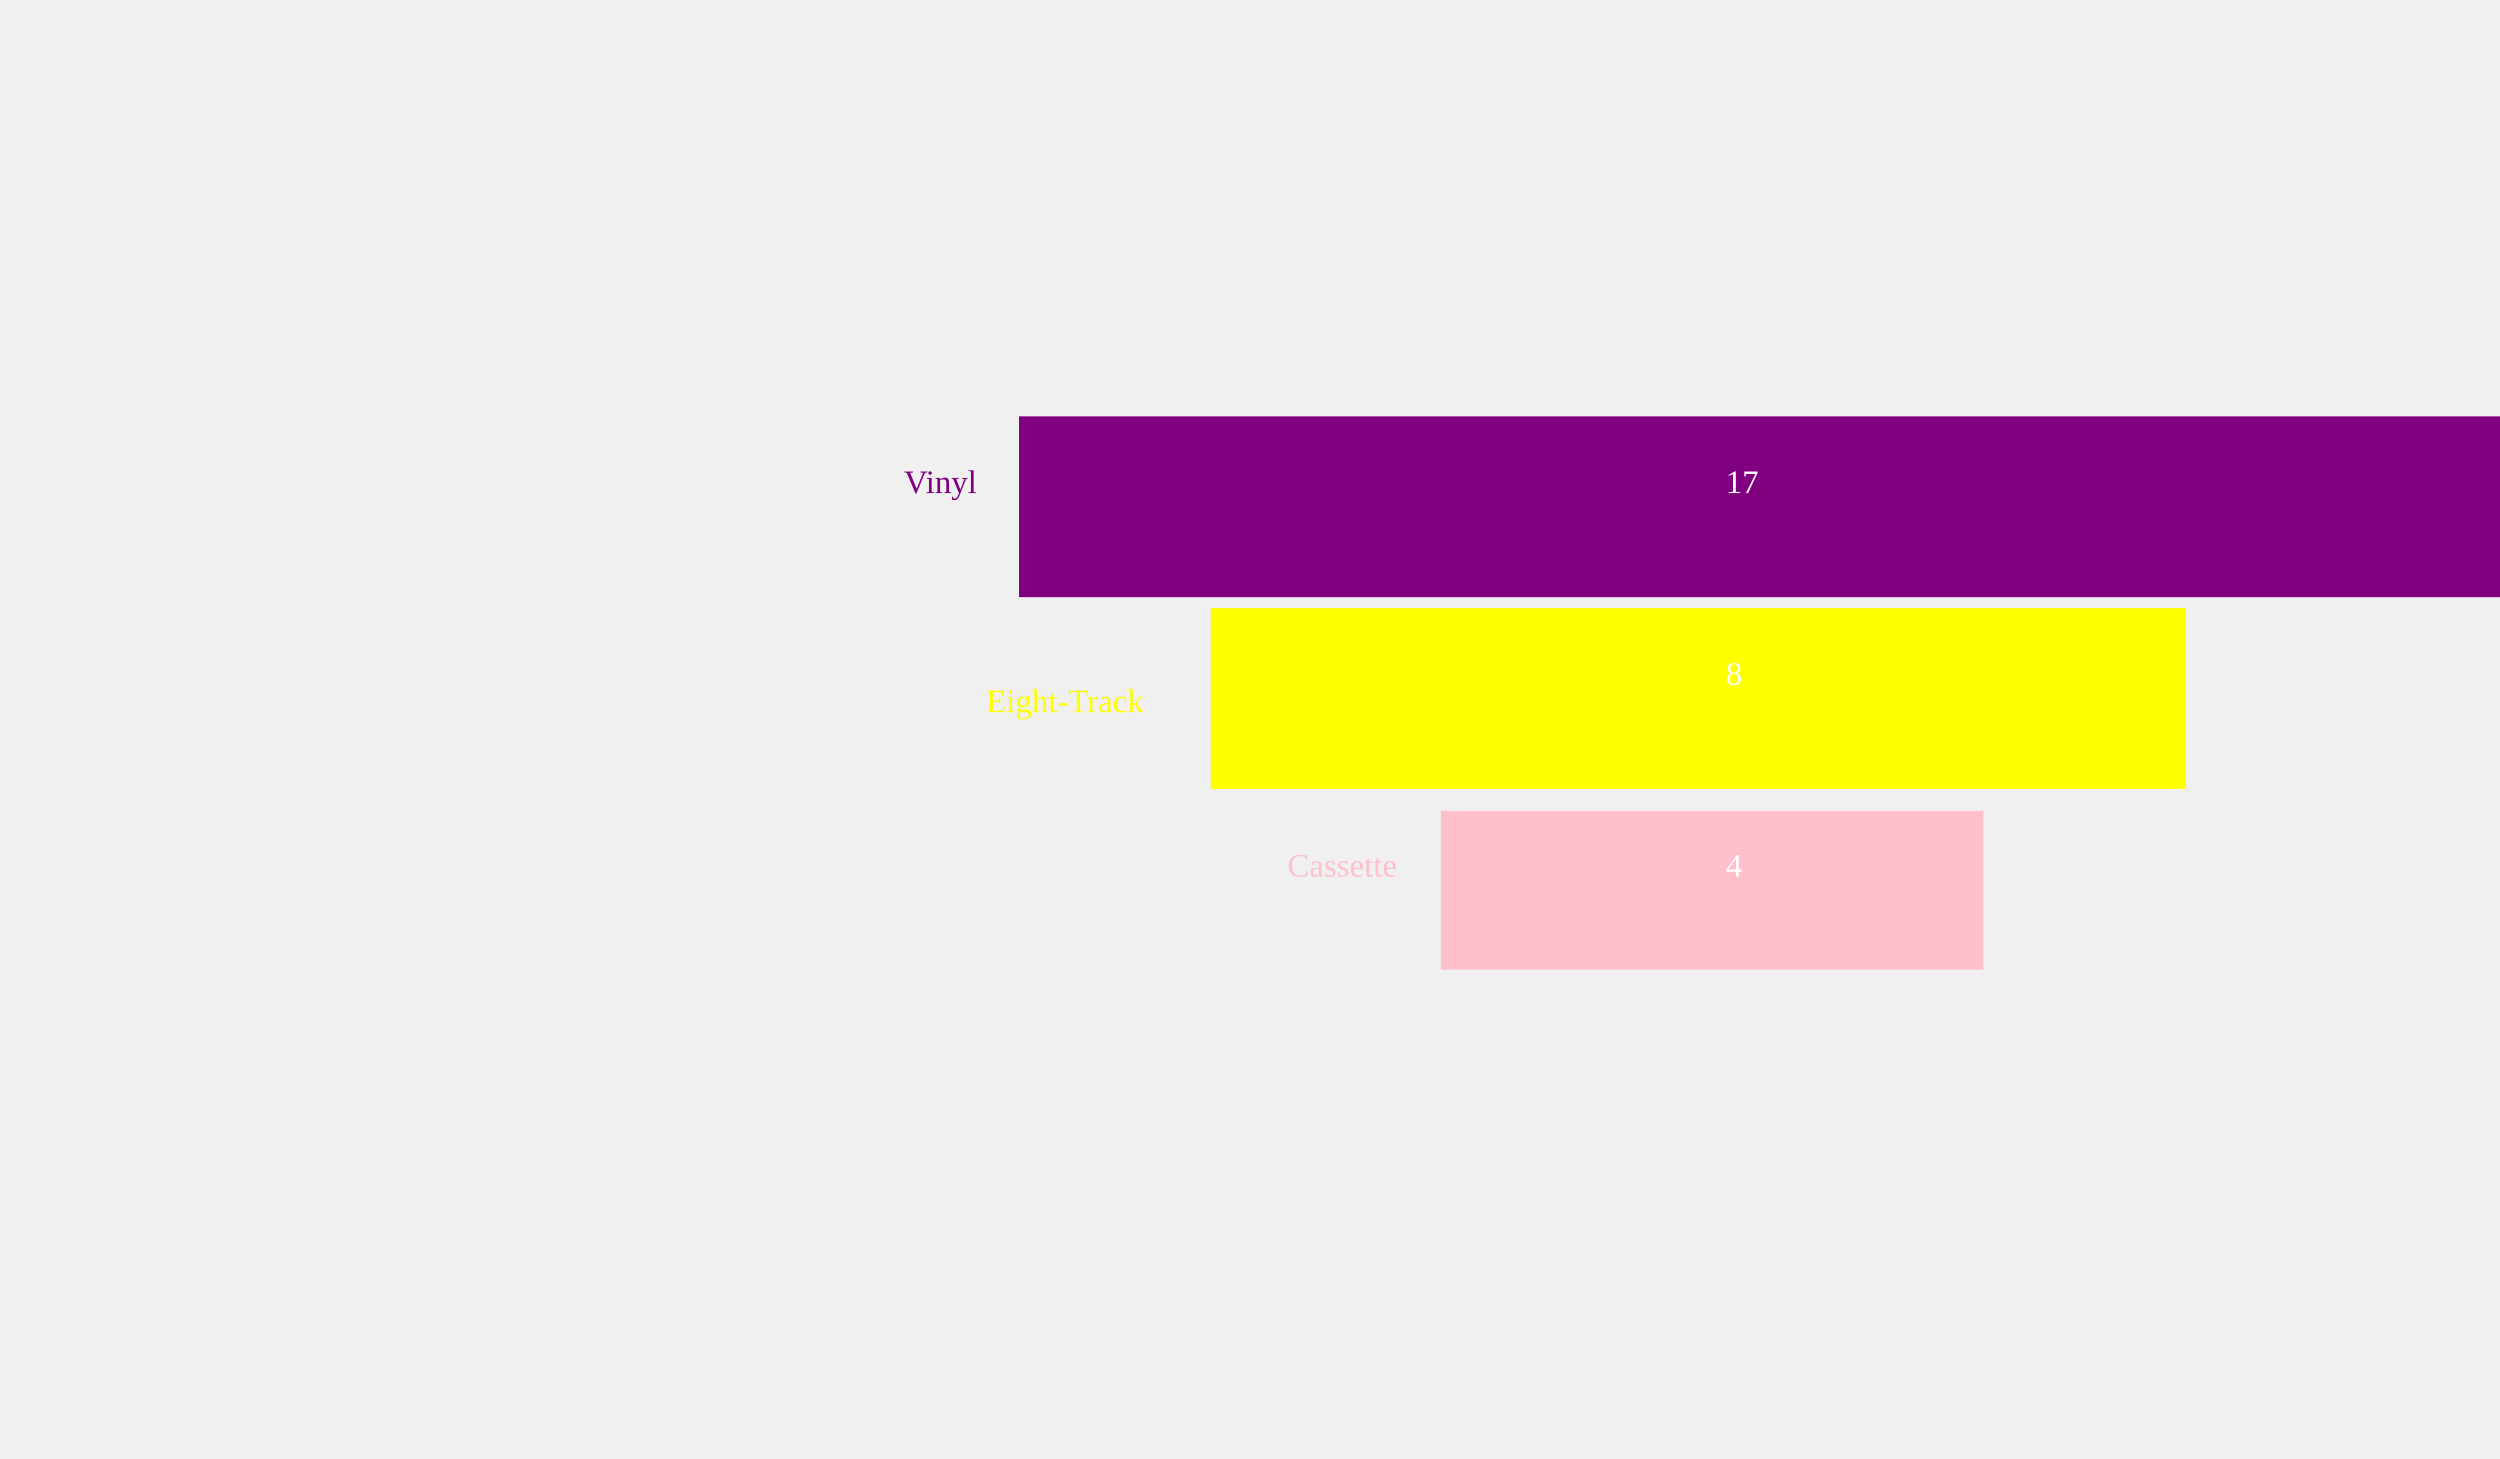
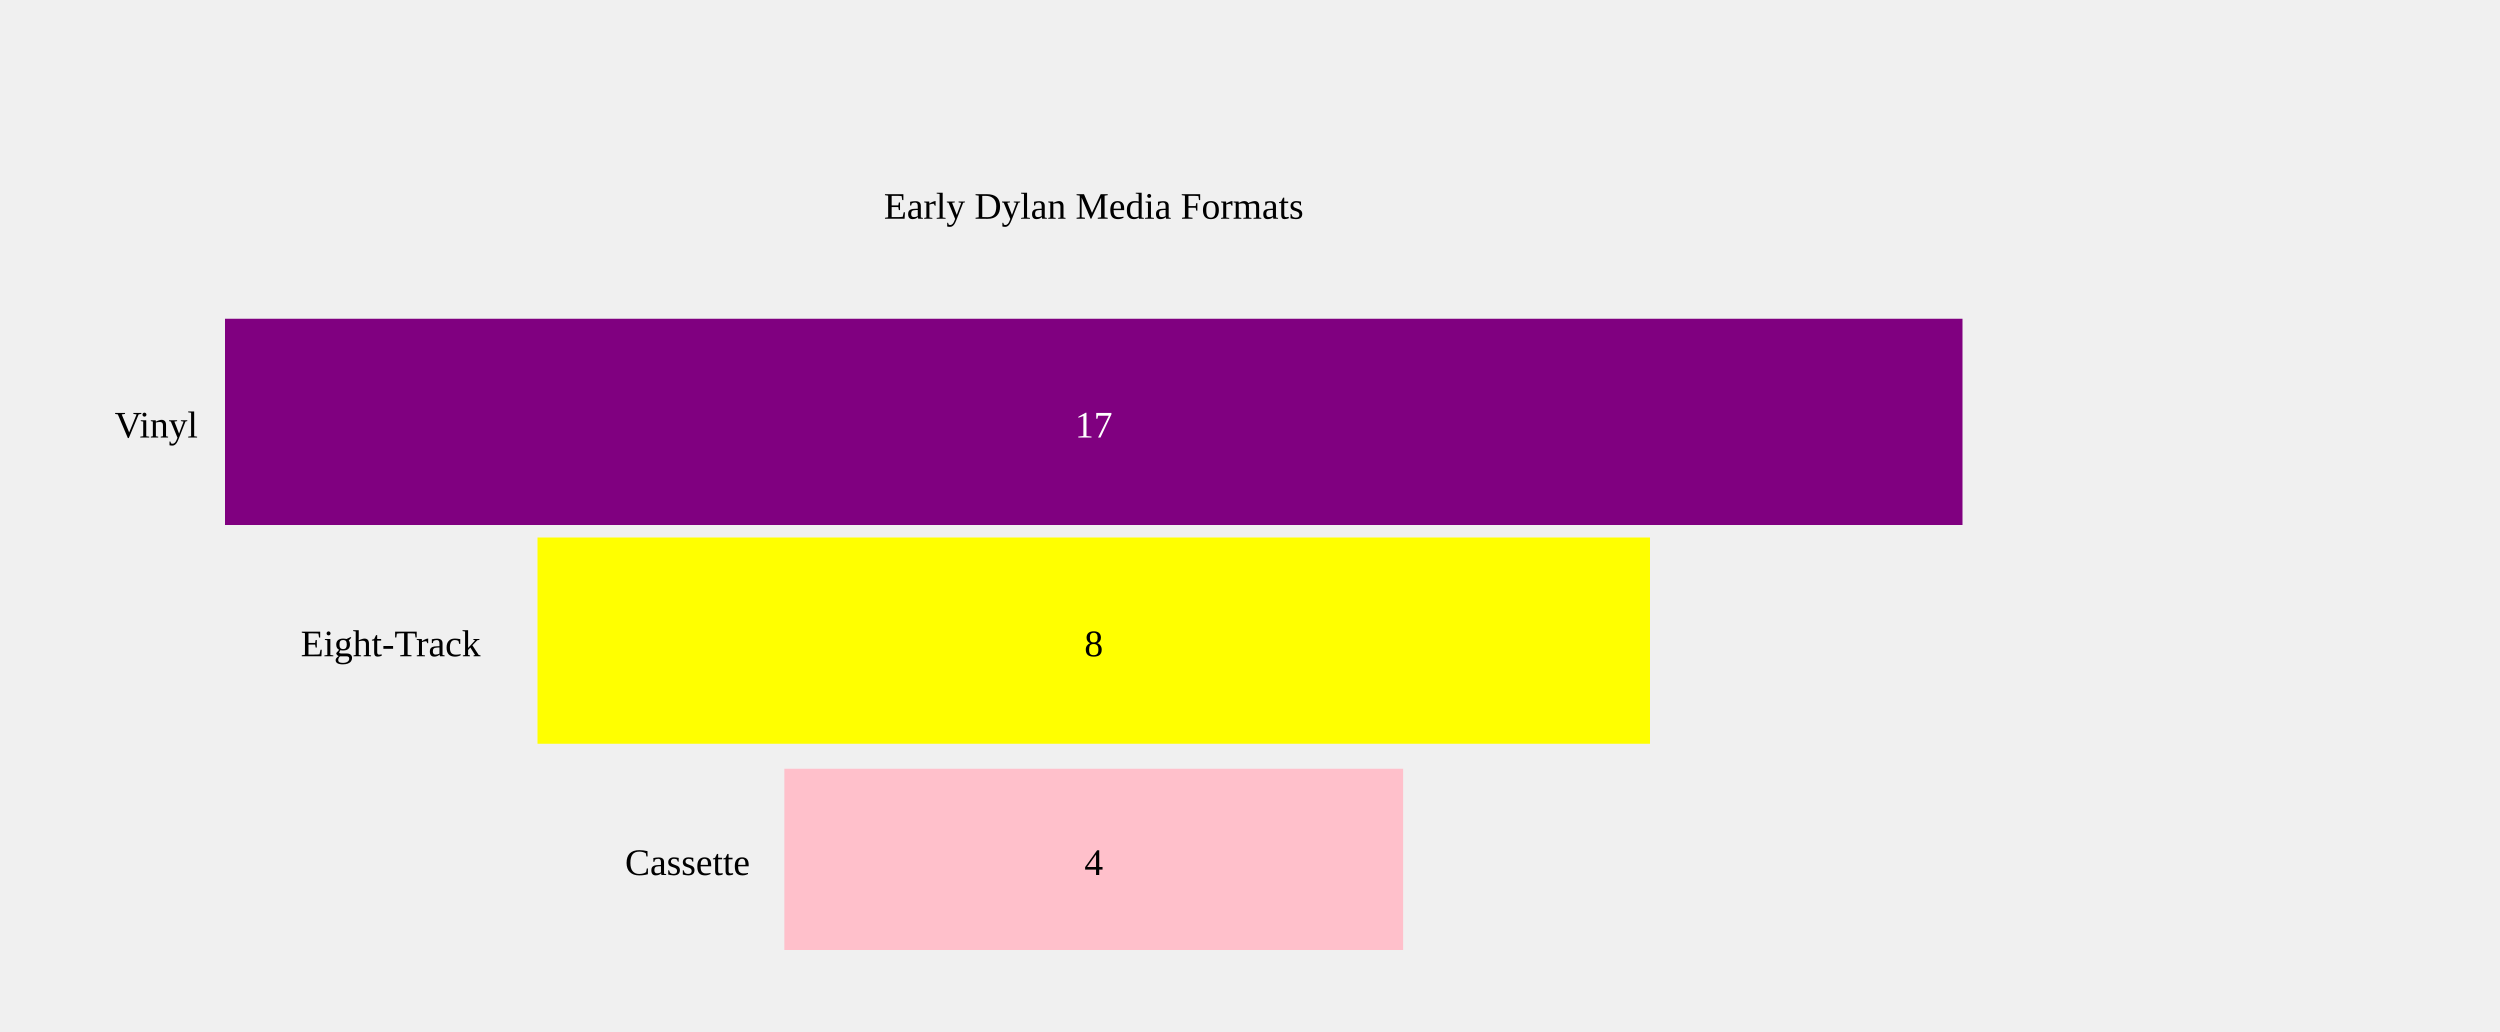
- <svg xmlns="http://www.w3.org/2000/svg" width="100%" height="100%">
-   <g alignment-baseline="baseline">
-     <text x="15" y="-170">Early Dylan Media Formats</text>
-     <rect stroke="purple" x="400" y="180" width="500" height="10" style="stroke-width:56" />
-     <text x="330" y="180" fill="purple">Vinyl</text>
-     <text x="630" y="180" fill="white">17</text>
-     <rect stroke="yellow" x="470" y="250" width="300" height="10" style="stroke-width:56" />
-     <text x="360" y="260" fill="yellow">Eight-Track</text>
-     <text x="630" y="250" fill="white">8</text>
-     <rect stroke="pink" width="150" height="10" x="550" y="320" style="stroke-width:48" />
-     <text x="470" y="320" fill="Pink">Cassette</text>
-     <text x="630" y="320" fill="white">4</text>
+ <svg xmlns="http://www.w3.org/2000/svg" viewBox="0 0 800 330">
+   <g alignment-baseline="baseline" transform="translate(100, -50)">
+     <rect id="vinyl" stroke="purple" x="0" y="180" width="500" height="10" style="stroke-width:56" />
+     <rect id="eight" stroke="yellow" x="100" y="250" width="300" height="10" style="stroke-width:56" />
+     <rect id="cassette" stroke="pink" width="150" height="10" x="175" y="320" style="stroke-width:48" />
+     <text x="120" y="330" fill="black" text-anchor="middle">Cassette</text>
+     <text x="250" y="330" fill="black" text-anchor="middle">4</text>
+     <text x="25" y="260" fill="black" text-anchor="middle">Eight-Track</text>
+     <text x="250" y="260" fill="black" text-anchor="middle">8</text>
+     <text x="-50" y="190" fill="black" text-anchor="middle">Vinyl</text>
+     <text x="250" y="190" fill="white" text-anchor="middle">17</text>
+     <text x="250" y="120" fill="black" text-anchor="middle">Early Dylan Media Formats</text>
  </g>
</svg>
